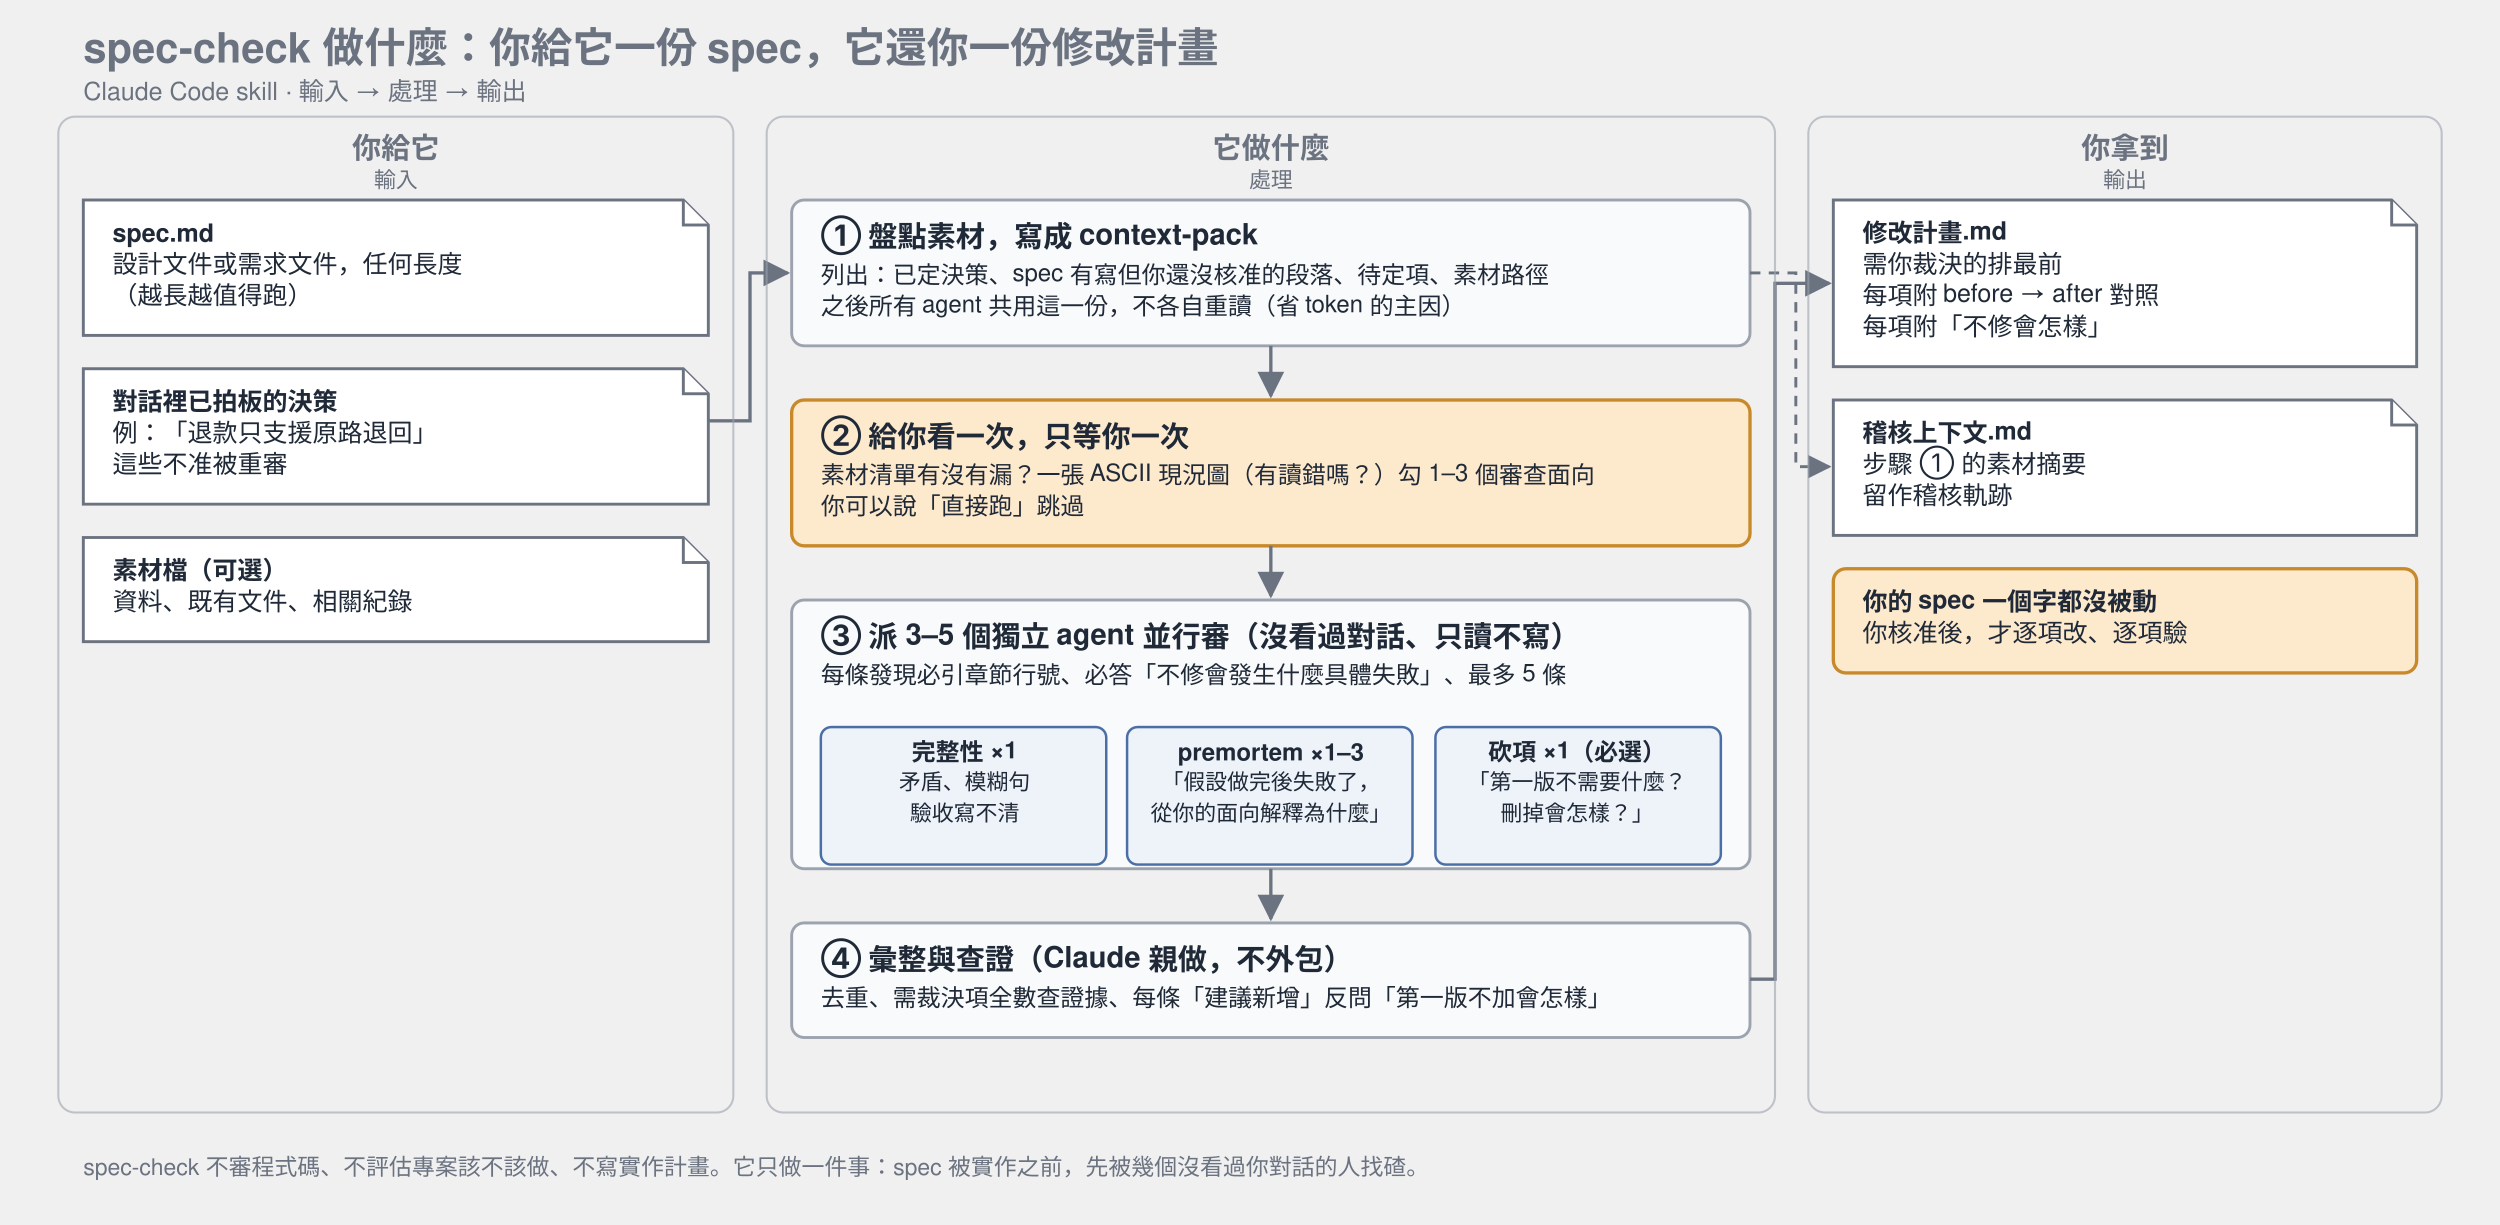
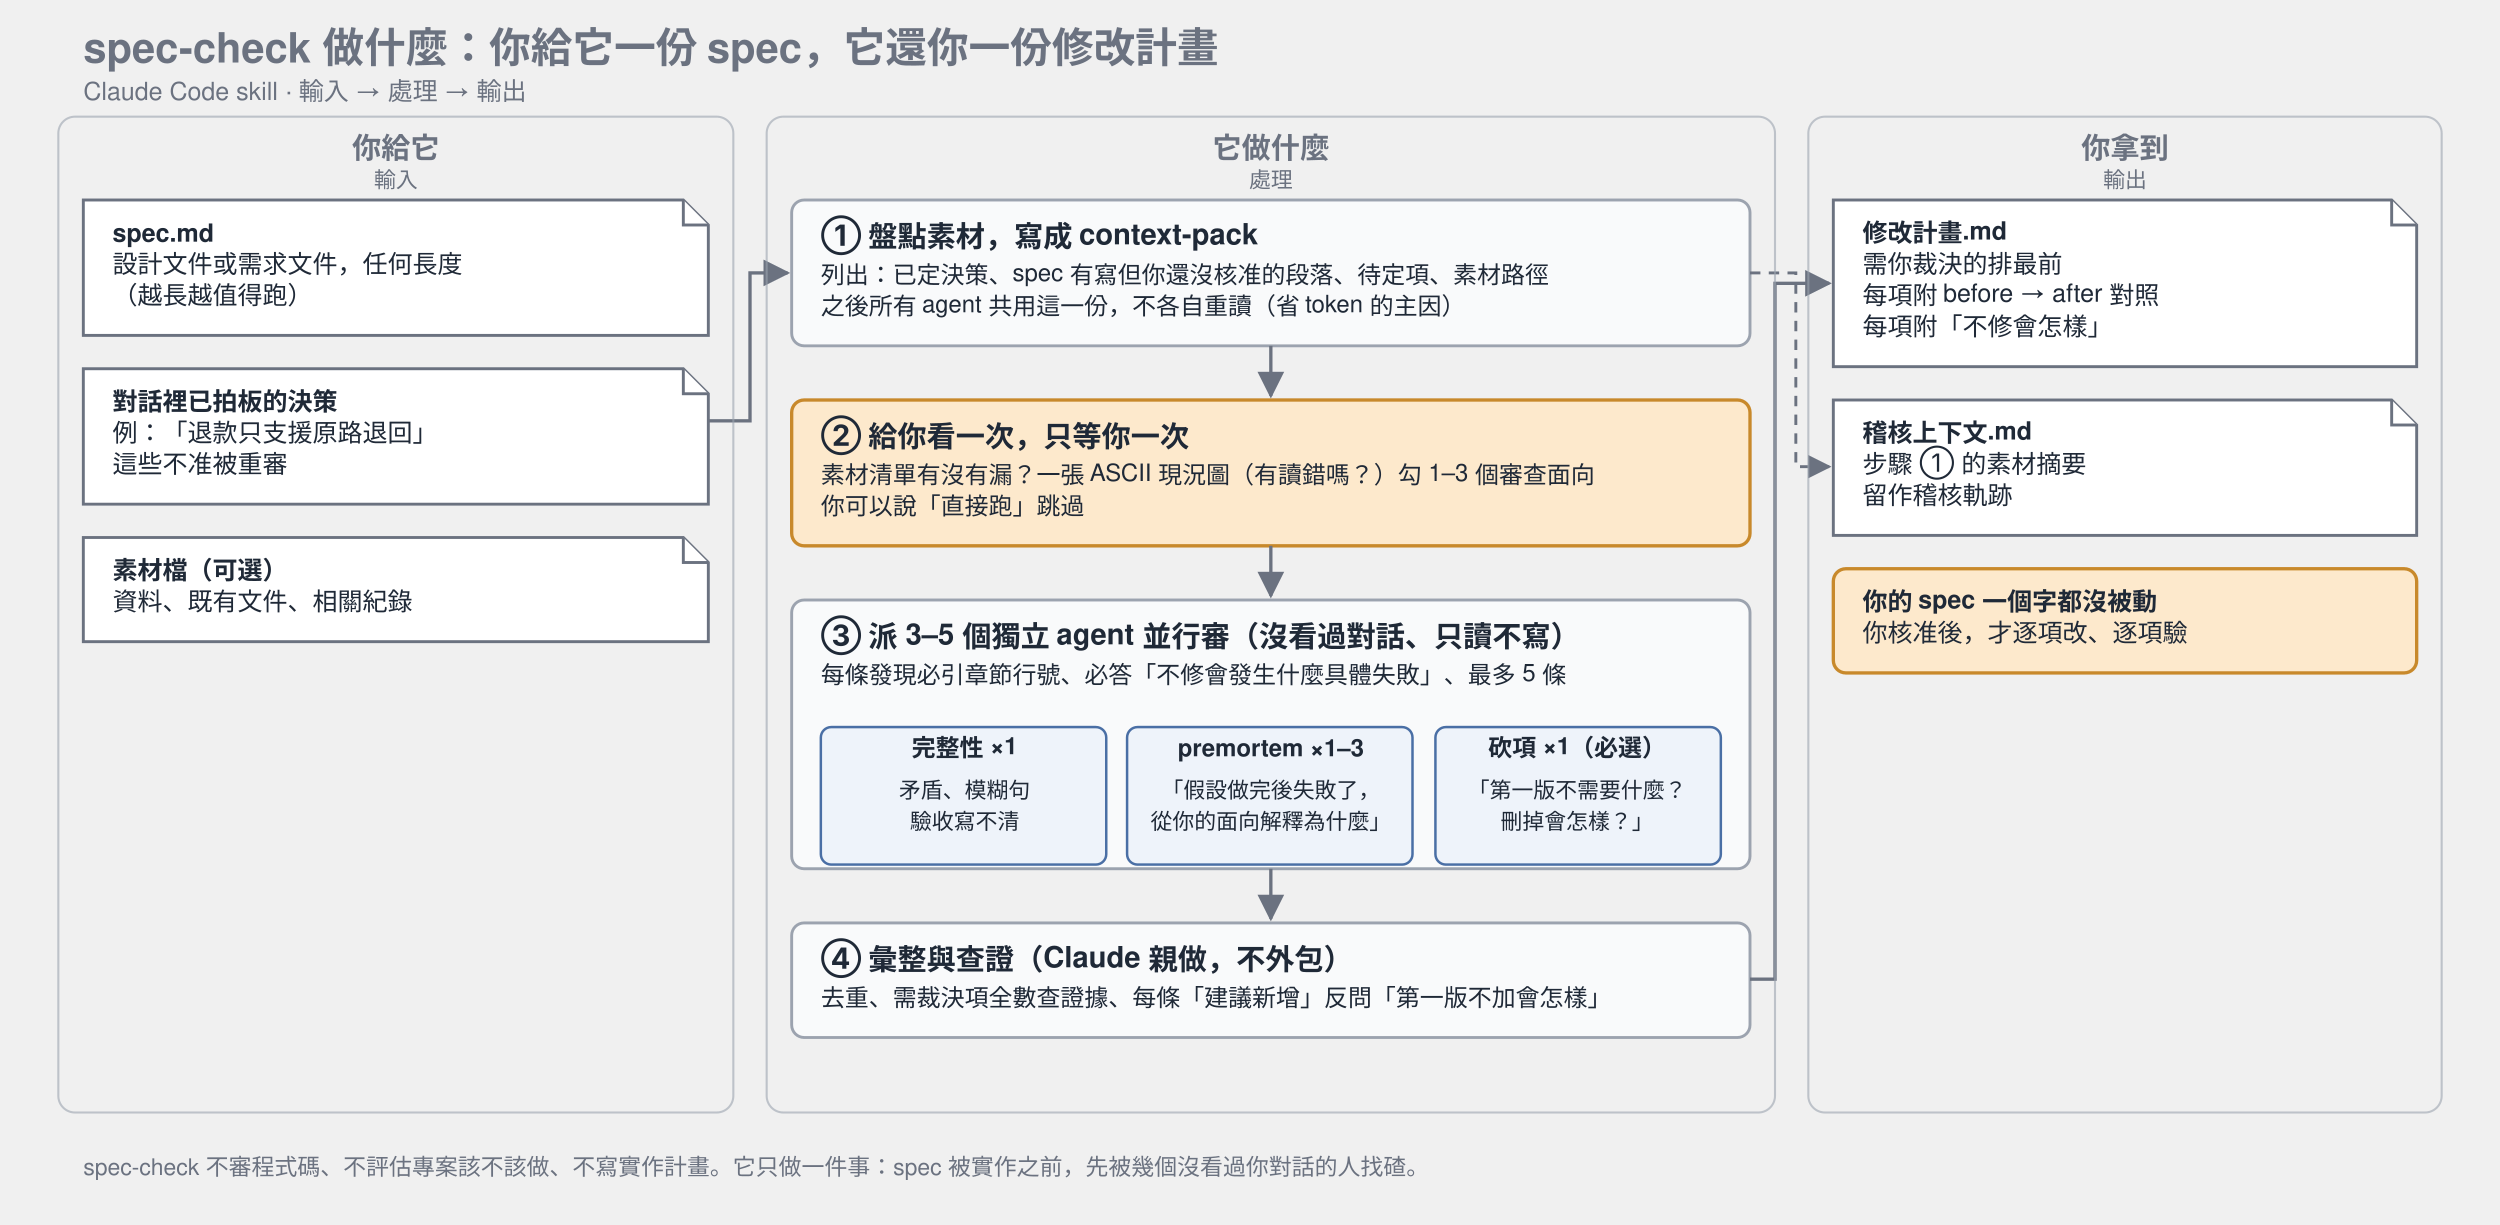
<svg xmlns="http://www.w3.org/2000/svg" viewBox="0 0 1200 588" width="1200" height="588" role="img" aria-labelledby="t d">
  <style>
    .f { font-family: -apple-system, "Segoe UI", "Noto Sans TC", "PingFang TC", "Microsoft JhengHei", Helvetica, Arial, sans-serif; }
    .t { fill: #6B7280; }
    .tb { fill: #1F2937; }
    .ln { stroke: #6B7280; stroke-width: 1.6; fill: none; }
    .lnd { stroke: #6B7280; stroke-width: 1.4; fill: none; stroke-dasharray: 5 4; }
    .box { fill: #F9FAFB; stroke: #9CA3AF; stroke-width: 1.4; }
    .doc { fill: #FFFFFF; stroke: #6B7280; stroke-width: 1.4; }
    .hi { fill: #FDE9CC; stroke: #C8892B; stroke-width: 1.6; }
    .col { stroke: #9CA3AF; stroke-width: 1; stroke-opacity: 0.6; }
    .sub { fill: #EEF3FA; stroke: #4A6FA5; stroke-width: 1.2; }
    @media (prefers-color-scheme: dark) {
      .t { fill: #9CA3AF; }
      .ln, .lnd { stroke: #9CA3AF; }
      .col { stroke: #6B7280; }
    }
</style>
  <defs>
    <marker id="arr" viewBox="0 0 10 10" refX="9" refY="5" markerWidth="8" markerHeight="8" orient="auto-start-reverse">
      <path d="M0,0 L10,5 L0,10 z" fill="#6B7280" />
    </marker>
  </defs>
  <text class="f t" x="40" y="30" font-size="20" font-weight="700" text-anchor="start">spec-check 做什麼：你給它一份 spec，它還你一份修改計畫</text>
  <text class="f t" x="40" y="48" font-size="12" text-anchor="start">Claude Code skill · 輸入 → 處理 → 輸出</text>
  <path class="doc" d="M40,96 h288 l12,12 v53 h-300 z" />
  <path class="doc" d="M328,96 v12 h12" />
  <text class="f tb" x="54" y="116" font-size="12" font-weight="700" text-anchor="start">spec.md</text>
  <text class="f tb" x="54" y="131" font-size="12" text-anchor="start">設計文件或需求文件，任何長度</text>
  <text class="f tb" x="54" y="146" font-size="12" text-anchor="start">（越長越值得跑）</text>
  <path class="doc" d="M40,177 h288 l12,12 v53 h-300 z" />
  <path class="doc" d="M328,177 v12 h12" />
  <text class="f tb" x="54" y="197" font-size="12" font-weight="700" text-anchor="start">對話裡已拍板的決策</text>
  <text class="f tb" x="54" y="212" font-size="12" text-anchor="start">例：「退款只支援原路退回」</text>
  <text class="f tb" x="54" y="227" font-size="12" text-anchor="start">這些不准被重審</text>
  <path class="doc" d="M40,258 h288 l12,12 v38 h-300 z" />
  <path class="doc" d="M328,258 v12 h12" />
  <text class="f tb" x="54" y="278" font-size="12" font-weight="700" text-anchor="start">素材檔（可選）</text>
  <text class="f tb" x="54" y="293" font-size="12" text-anchor="start">資料、既有文件、相關紀錄</text>
  <rect class="box" x="380" y="96" width="460" height="70" rx="6" />
  <text class="f tb" x="394" y="118" font-size="14" font-weight="700" text-anchor="start">① 盤點素材，寫成 context-pack</text>
  <text class="f tb" x="394" y="136" font-size="11.5" text-anchor="start">列出：已定決策、spec 有寫但你還沒核准的段落、待定項、素材路徑</text>
  <text class="f tb" x="394" y="151" font-size="11.5" text-anchor="start">之後所有 agent 共用這一份，不各自重讀（省 token 的主因）</text>
  <rect class="hi" x="380" y="192" width="460" height="70" rx="6" />
  <text class="f tb" x="394" y="214" font-size="14" font-weight="700" text-anchor="start">② 給你看一次，只等你一次</text>
  <text class="f tb" x="394" y="232" font-size="11.5" text-anchor="start">素材清單有沒有漏？一張 ASCII 現況圖（有讀錯嗎？）勾 1–3 個審查面向</text>
  <text class="f tb" x="394" y="247" font-size="11.5" text-anchor="start">你可以說「直接跑」跳過</text>
  <rect class="box" x="380" y="288" width="460" height="129" rx="6" />
  <text class="f tb" x="394" y="310" font-size="14" font-weight="700" text-anchor="start">③ 派 3–5 個獨立 agent 並行審（沒看過對話、只讀不寫）</text>
  <text class="f tb" x="394" y="328" font-size="11.5" text-anchor="start">每條發現必引章節行號、必答「不修會發生什麼具體失敗」、最多 5 條</text>
  <rect class="sub" x="394" y="349" width="137" height="66" rx="5" />
-   <text class="f tb" x="463" y="365" font-size="11.5" font-weight="700" text-anchor="middle">完整性 ×1</text>
-   <text class="f tb" x="463" y="379" font-size="10.5" text-anchor="middle">矛盾、模糊句</text>
-   <text class="f tb" x="463" y="394" font-size="10.5" text-anchor="middle">驗收寫不清</text>
+   <text class="f tb" x="463" y="363" font-size="11.5" font-weight="700" text-anchor="middle">完整性 ×1</text>
+   <text class="f tb" x="463" y="383" font-size="10.5" text-anchor="middle">矛盾、模糊句</text>
+   <text class="f tb" x="463" y="398" font-size="10.5" text-anchor="middle">驗收寫不清</text>
  <rect class="sub" x="541" y="349" width="137" height="66" rx="5" />
-   <text class="f tb" x="610" y="365" font-size="11.5" font-weight="700" text-anchor="middle">premortem ×1–3</text>
-   <text class="f tb" x="610" y="379" font-size="10.5" text-anchor="middle">「假設做完後失敗了，</text>
-   <text class="f tb" x="610" y="394" font-size="10.5" text-anchor="middle">從你的面向解釋為什麼」</text>
+   <text class="f tb" x="610" y="363" font-size="11.5" font-weight="700" text-anchor="middle">premortem ×1–3</text>
+   <text class="f tb" x="610" y="383" font-size="10.5" text-anchor="middle">「假設做完後失敗了，</text>
+   <text class="f tb" x="610" y="398" font-size="10.5" text-anchor="middle">從你的面向解釋為什麼」</text>
  <rect class="sub" x="689" y="349" width="137" height="66" rx="5" />
-   <text class="f tb" x="757" y="365" font-size="11.5" font-weight="700" text-anchor="middle">砍項 ×1（必選）</text>
-   <text class="f tb" x="757" y="379" font-size="10.5" text-anchor="middle">「第一版不需要什麼？</text>
-   <text class="f tb" x="757" y="394" font-size="10.5" text-anchor="middle">刪掉會怎樣？」</text>
+   <text class="f tb" x="757" y="363" font-size="11.5" font-weight="700" text-anchor="middle">砍項 ×1（必選）</text>
+   <text class="f tb" x="757" y="383" font-size="10.5" text-anchor="middle">「第一版不需要什麼？</text>
+   <text class="f tb" x="757" y="398" font-size="10.5" text-anchor="middle">刪掉會怎樣？」</text>
  <rect class="box" x="380" y="443" width="460" height="55" rx="6" />
  <text class="f tb" x="394" y="465" font-size="14" font-weight="700" text-anchor="start">④ 彙整與查證（Claude 親做，不外包）</text>
  <text class="f tb" x="394" y="483" font-size="11.5" text-anchor="start">去重、需裁決項全數查證據、每條「建議新增」反問「第一版不加會怎樣」</text>
  <line class="ln" x1="610" y1="166" x2="610" y2="190" marker-end="url(#arr)" />
  <line class="ln" x1="610" y1="262" x2="610" y2="286" marker-end="url(#arr)" />
  <line class="ln" x1="610" y1="417" x2="610" y2="441" marker-end="url(#arr)" />
  <path class="doc" d="M880,96 h268 l12,12 v68 h-280 z" />
  <path class="doc" d="M1148,96 v12 h12" />
  <text class="f tb" x="894" y="116" font-size="12" font-weight="700" text-anchor="start">修改計畫.md</text>
  <text class="f tb" x="894" y="131" font-size="12" text-anchor="start">需你裁決的排最前</text>
  <text class="f tb" x="894" y="146" font-size="12" text-anchor="start">每項附 before → after 對照</text>
  <text class="f tb" x="894" y="161" font-size="12" text-anchor="start">每項附「不修會怎樣」</text>
  <path class="doc" d="M880,192 h268 l12,12 v53 h-280 z" />
  <path class="doc" d="M1148,192 v12 h12" />
  <text class="f tb" x="894" y="212" font-size="12" font-weight="700" text-anchor="start">稽核上下文.md</text>
  <text class="f tb" x="894" y="227" font-size="12" text-anchor="start">步驟 ① 的素材摘要</text>
  <text class="f tb" x="894" y="242" font-size="12" text-anchor="start">留作稽核軌跡</text>
  <rect class="hi" x="880" y="273" width="280" height="50" rx="6" />
  <text class="f tb" x="894" y="293" font-size="12" font-weight="700" text-anchor="start">你的 spec 一個字都沒被動</text>
  <text class="f tb" x="894" y="308" font-size="12" text-anchor="start">你核准後，才逐項改、逐項驗</text>
  <path class="ln" d="M340,202 H360 V131 H378" marker-end="url(#arr)" />
  <path class="ln" d="M840,470 H852 V136 H878" marker-end="url(#arr)" />
  <path class="lnd" d="M840,131 H862 V224 H878" marker-end="url(#arr)" />
  <rect class="col" x="28" y="56" width="324" height="478" fill="none" rx="8" />
  <rect class="col" x="368" y="56" width="484" height="478" fill="none" rx="8" />
  <rect class="col" x="868" y="56" width="304" height="478" fill="none" rx="8" />
  <text class="f t" x="190" y="76" font-size="14" font-weight="700" text-anchor="middle">你給它</text>
  <text class="f t" x="190" y="90" font-size="10.5" text-anchor="middle">輸入</text>
  <text class="f t" x="610" y="76" font-size="14" font-weight="700" text-anchor="middle">它做什麼</text>
  <text class="f t" x="610" y="90" font-size="10.5" text-anchor="middle">處理</text>
  <text class="f t" x="1020" y="76" font-size="14" font-weight="700" text-anchor="middle">你拿到</text>
  <text class="f t" x="1020" y="90" font-size="10.5" text-anchor="middle">輸出</text>
  <text class="f t" x="40" y="564" font-size="11" text-anchor="start">spec-check 不審程式碼、不評估專案該不該做、不寫實作計畫。它只做一件事：spec 被實作之前，先被幾個沒看過你對話的人找碴。</text>
</svg>
